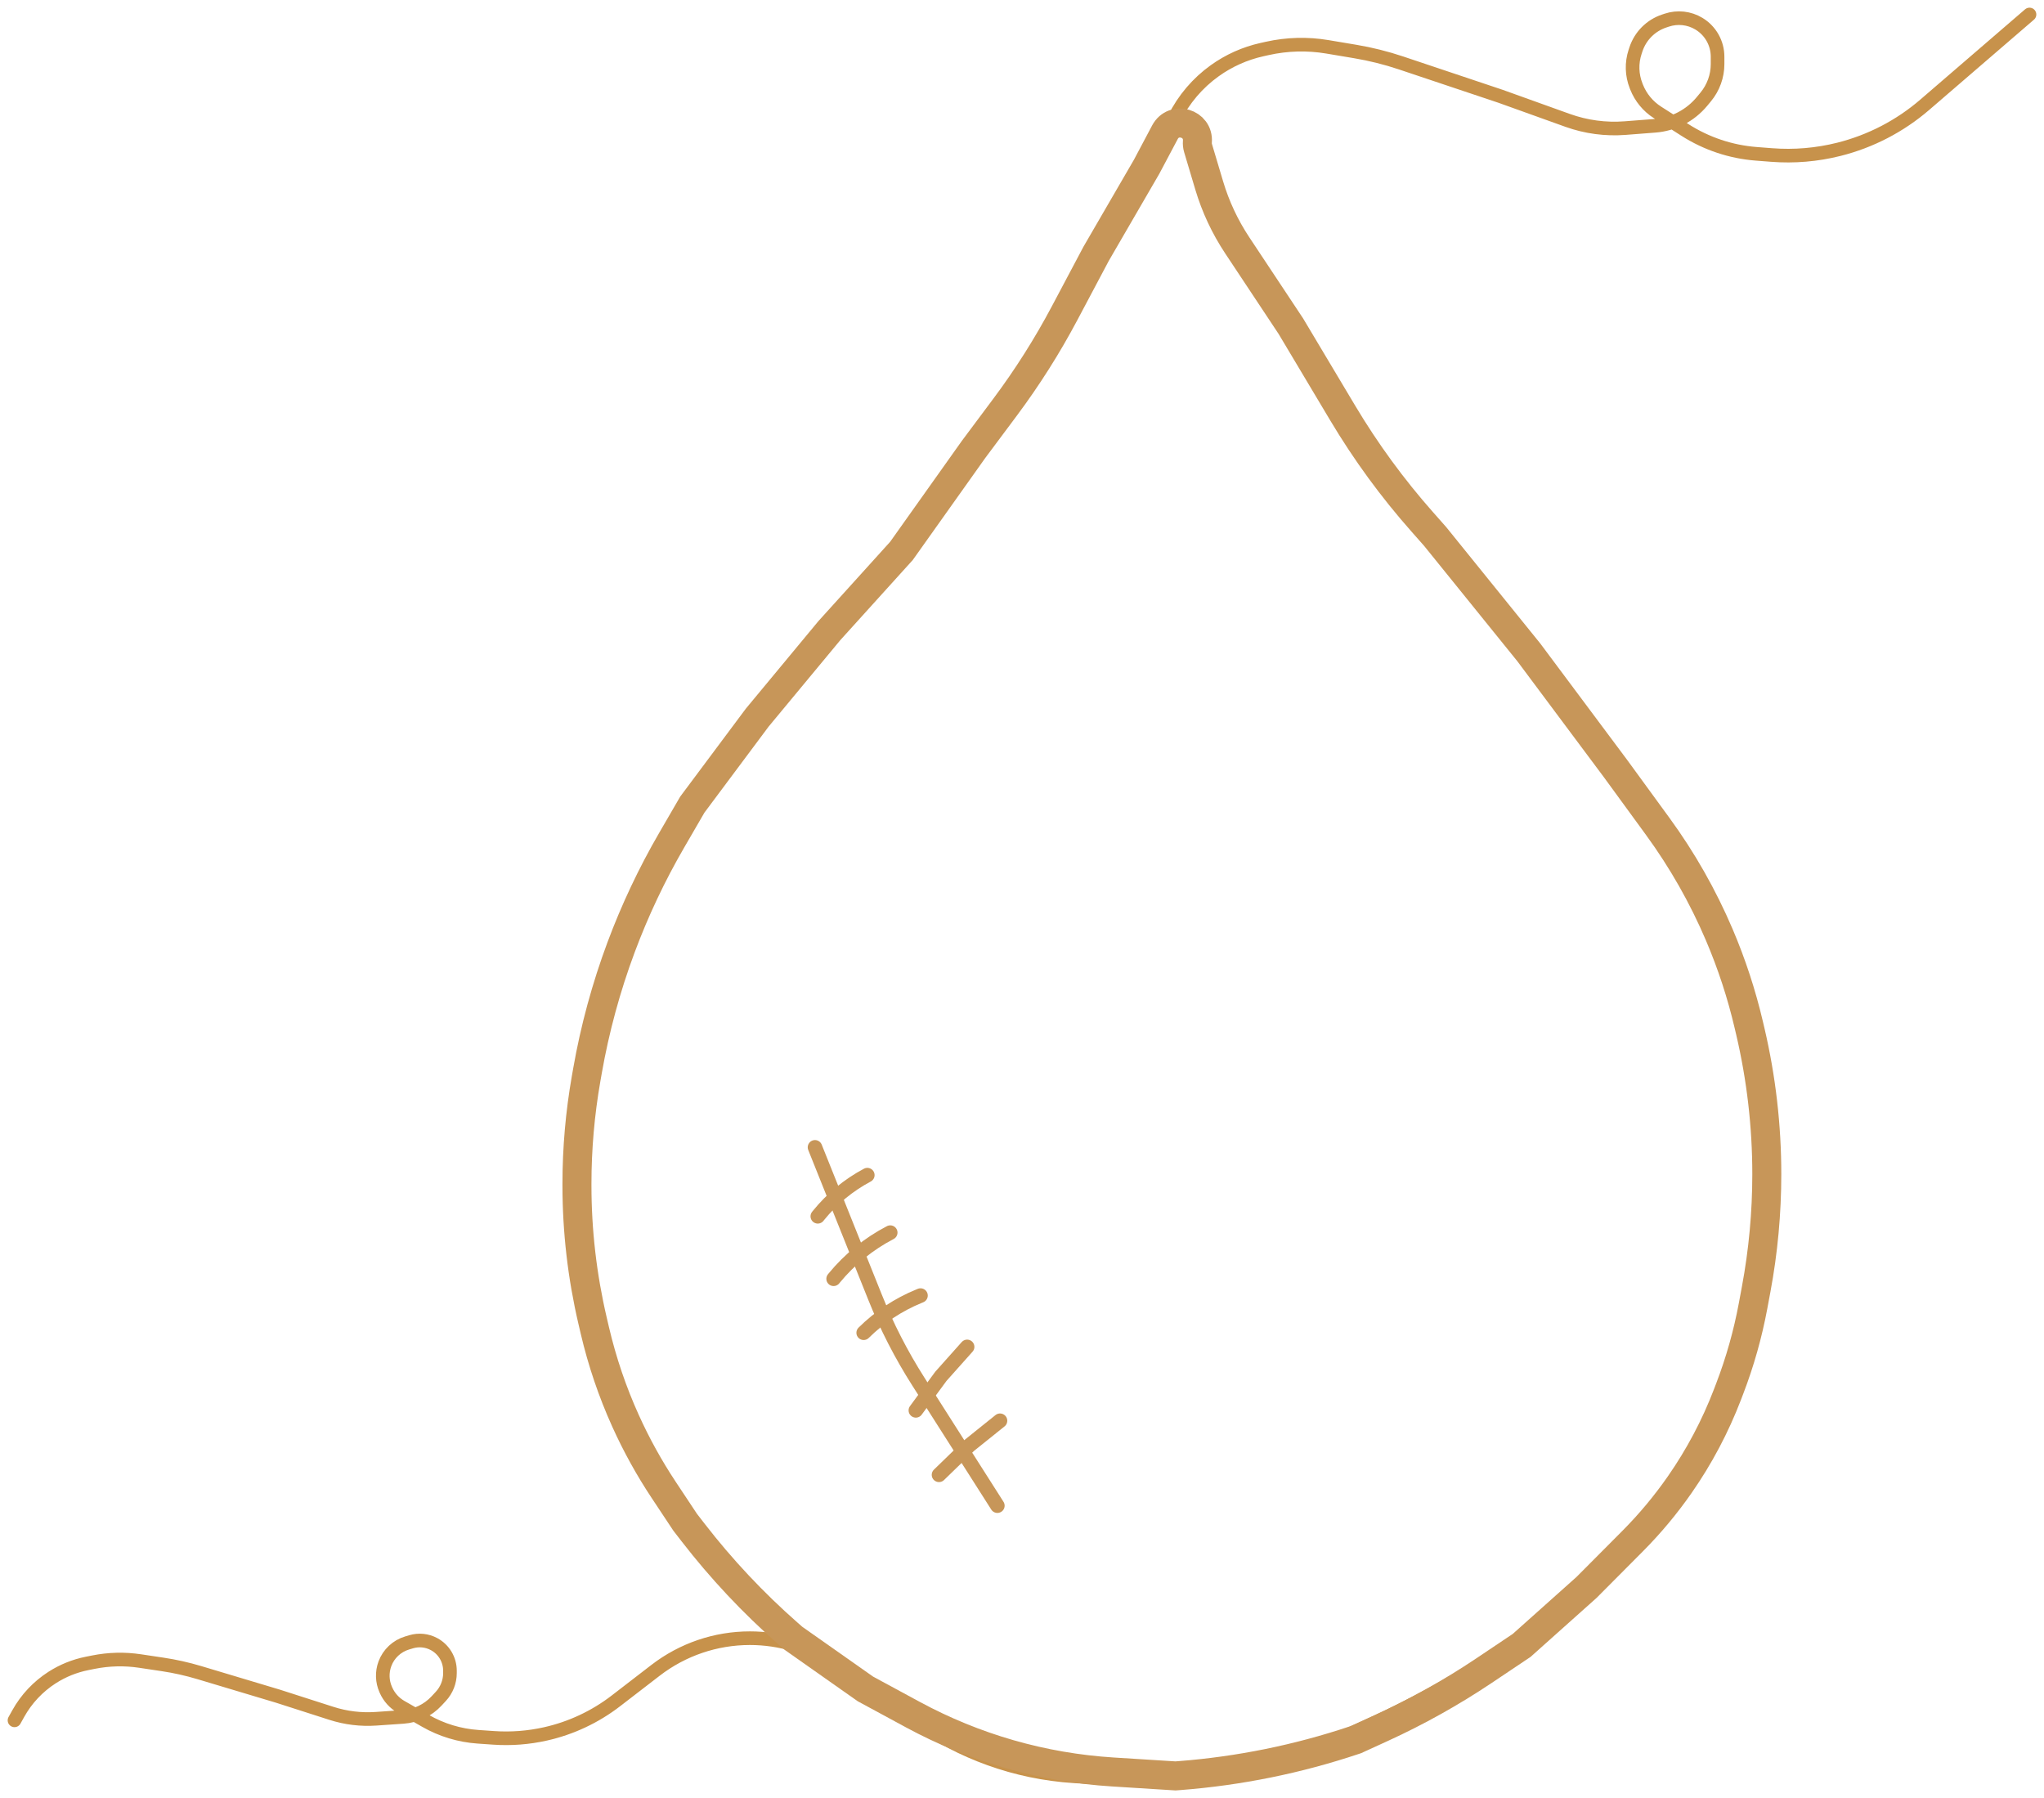
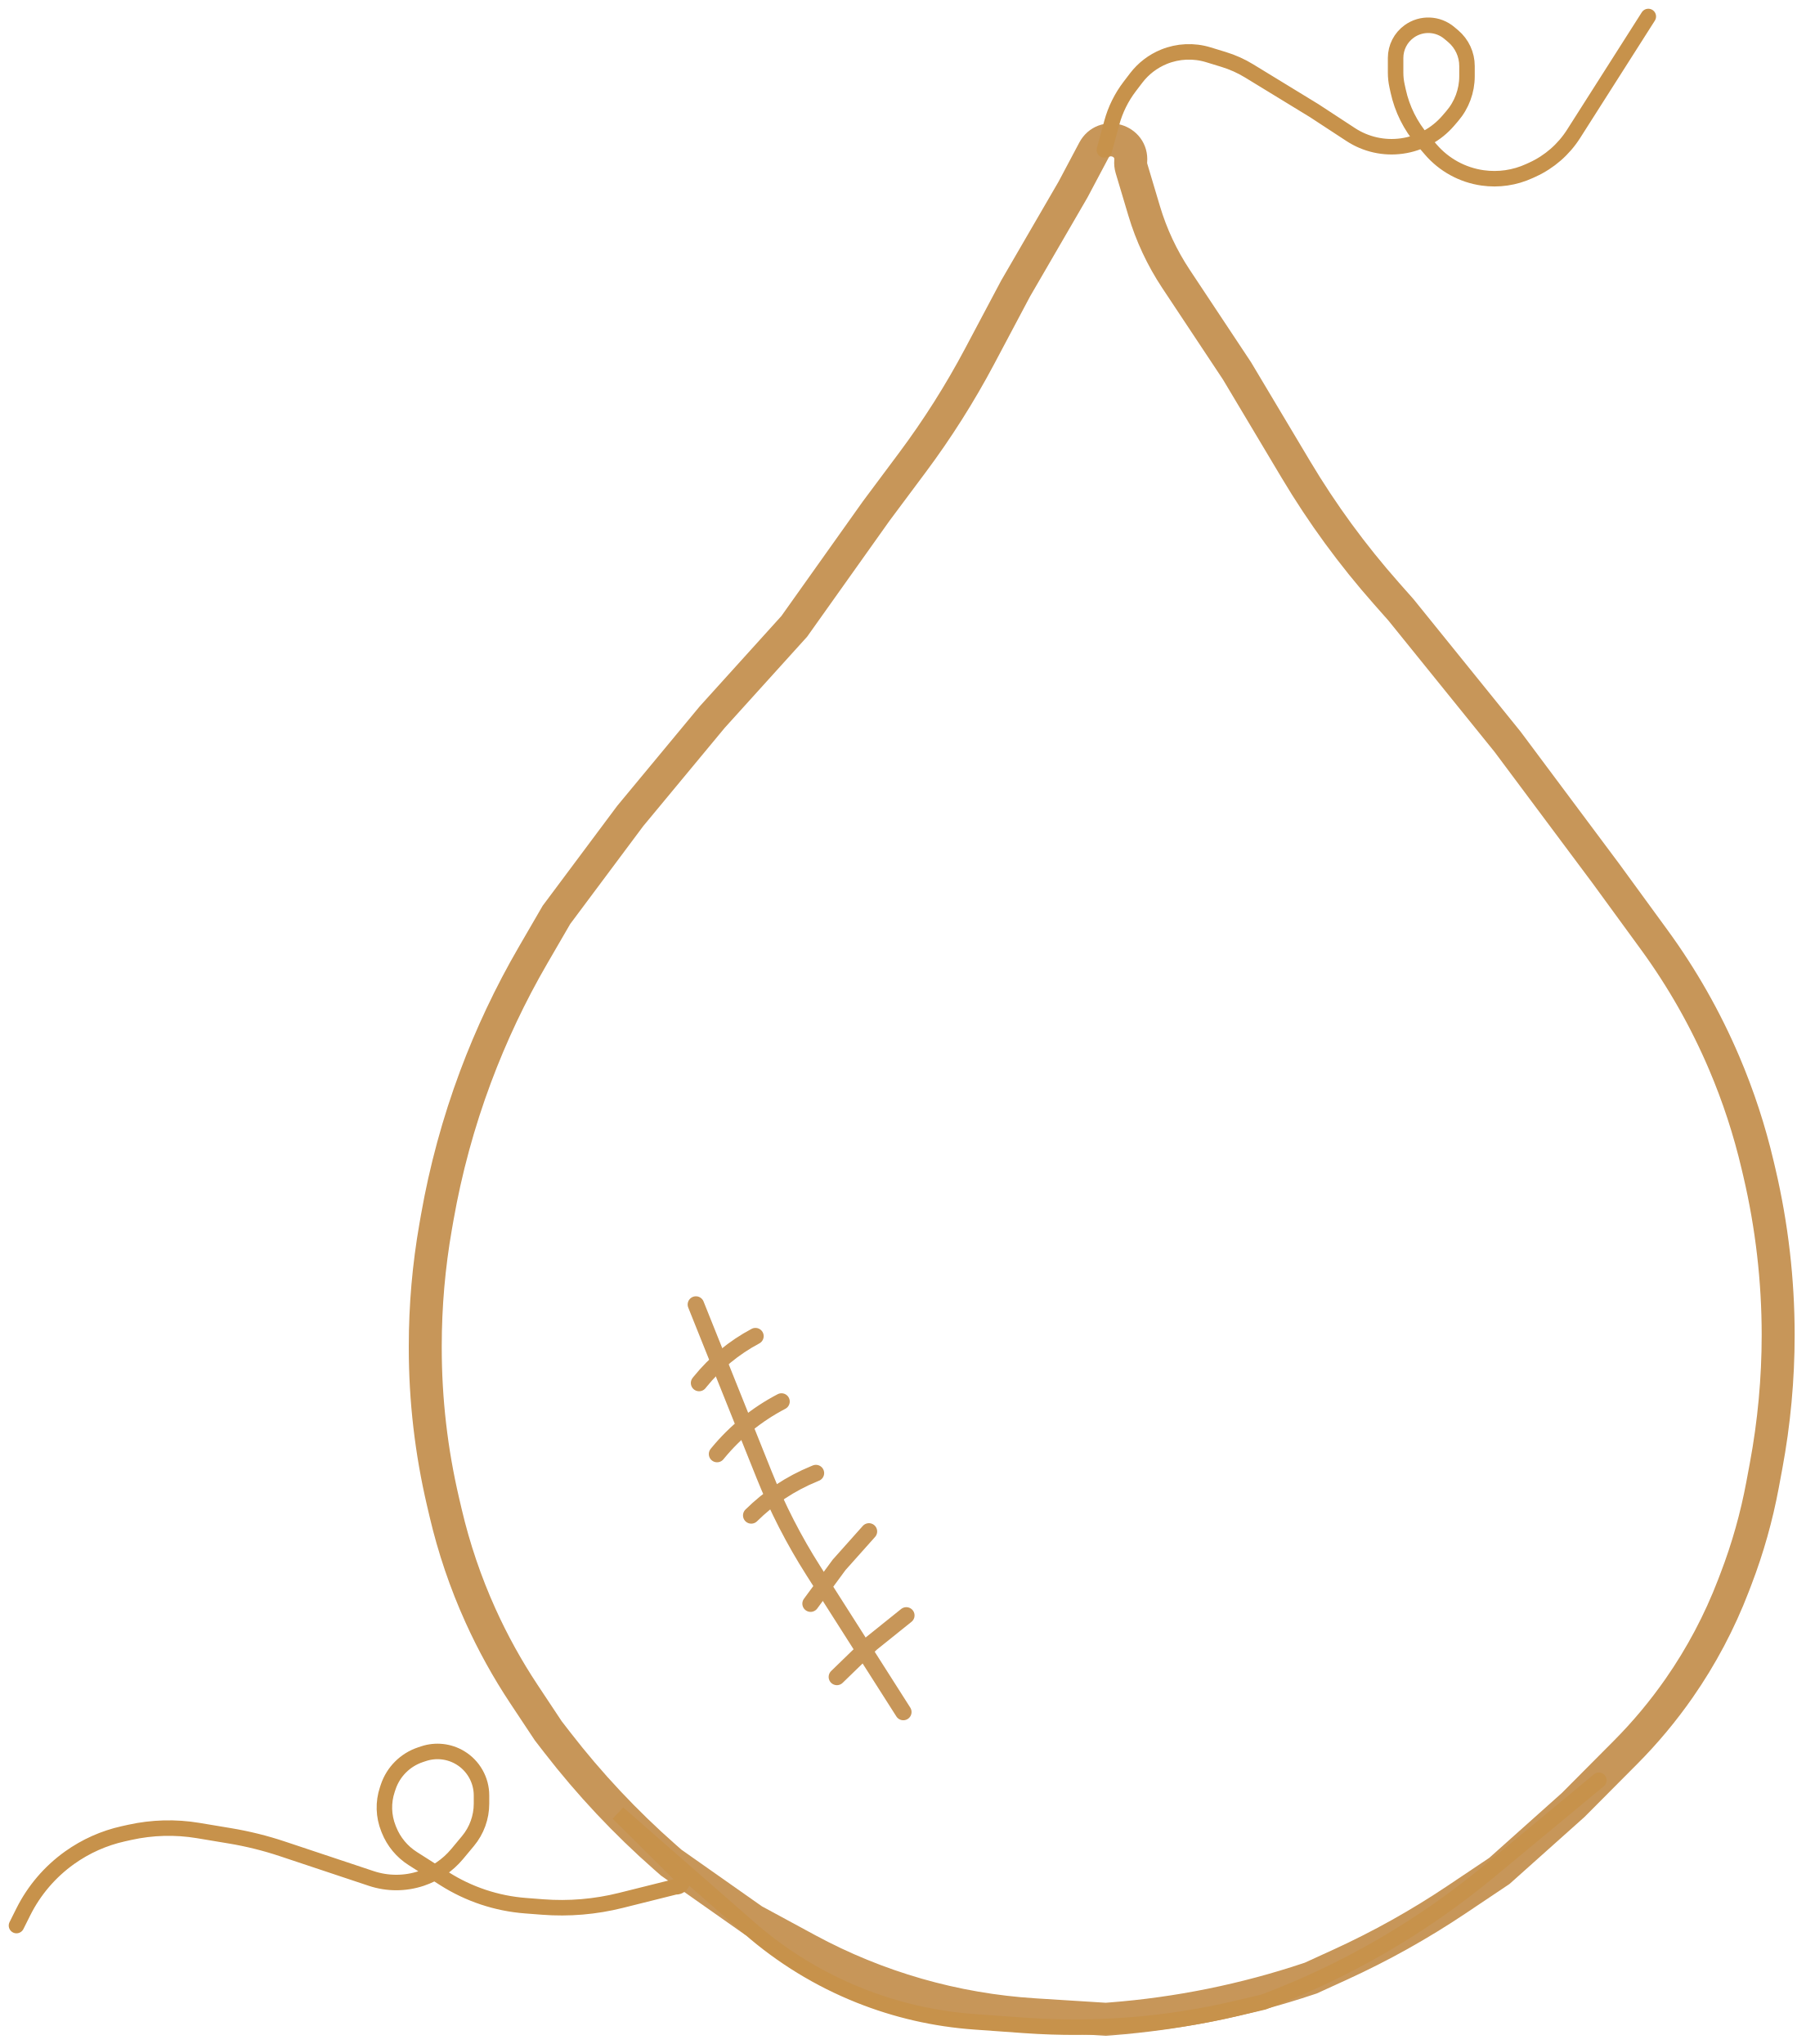
- <svg xmlns="http://www.w3.org/2000/svg" width="141" height="124" viewBox="0 0 141 124" fill="none">
-   <path d="M80.591 8.993L81.009 8.152C81.656 6.852 82.611 5.729 83.79 4.883V4.883C84.766 4.182 85.873 3.686 87.044 3.424L87.421 3.34C88.78 3.037 90.185 2.999 91.558 3.229L93.478 3.551C94.552 3.731 95.611 3.995 96.644 4.341L103.512 6.642L108.134 8.302C109.405 8.758 110.757 8.94 112.103 8.836L114.169 8.676C115.431 8.578 116.599 7.973 117.406 6.999L117.663 6.689C118.192 6.051 118.482 5.248 118.482 4.419V3.913C118.482 2.98 117.994 2.116 117.196 1.635V1.635C116.528 1.232 115.717 1.143 114.977 1.391L114.794 1.452C113.876 1.759 113.157 2.481 112.852 3.4L112.795 3.572C112.54 4.34 112.564 5.174 112.864 5.926L112.897 6.01C113.182 6.727 113.686 7.336 114.336 7.752L116.227 8.962C117.707 9.909 119.398 10.475 121.15 10.61L122.209 10.692C123.768 10.813 125.336 10.68 126.853 10.299V10.299C129.038 9.75 131.066 8.698 132.773 7.227L140 1" stroke="#C7924B" stroke-width="0.94" stroke-linecap="round" />
-   <path d="M1 118.667L1.257 118.205C1.819 117.195 2.622 116.34 3.594 115.715V115.715C4.331 115.243 5.149 114.912 6.007 114.741L6.443 114.654C7.504 114.442 8.593 114.415 9.663 114.576L11.206 114.807C12.065 114.935 12.914 115.125 13.746 115.374L19.172 117L22.86 118.184C23.854 118.503 24.898 118.63 25.939 118.558L27.818 118.428C28.696 118.367 29.518 117.974 30.116 117.329L30.41 117.012C30.814 116.576 31.039 116.003 31.039 115.408V115.243C31.039 114.478 30.619 113.773 29.945 113.41V113.41C29.458 113.147 28.887 113.089 28.358 113.248L28.084 113.33C27.376 113.542 26.808 114.074 26.552 114.767V114.767C26.338 115.344 26.358 115.981 26.608 116.543L26.629 116.591C26.844 117.073 27.207 117.475 27.665 117.737L29.359 118.706C30.465 119.338 31.699 119.712 32.97 119.8L34.05 119.875C35.251 119.958 36.456 119.866 37.63 119.602V119.602C39.395 119.206 41.053 118.428 42.487 117.323L45.223 115.215C47.087 113.779 49.374 113 51.728 113V113C52.764 113 53.794 113.151 54.787 113.448L54.859 113.47C56.03 113.821 57.136 114.362 58.132 115.07L63.154 118.644C64.729 119.765 66.451 120.665 68.27 121.319V121.319C70.141 121.992 72.098 122.398 74.082 122.525L76.364 122.672C79.755 122.89 83.161 122.643 86.486 121.94L87.779 121.667V121.667C91.727 120.336 95.543 118.645 99.181 116.616L104.468 113.667" stroke="#C7924B" stroke-width="0.94" stroke-linecap="round" />
-   <path d="M83.414 12.794L82.644 10.215C82.602 10.073 82.587 9.924 82.599 9.776C82.706 8.486 80.968 7.977 80.361 9.12L79.098 11.5L75.616 17.5L73.435 21.61C72.238 23.867 70.869 26.028 69.341 28.076L67.159 31L62.185 38L57.211 43.5L52.236 49.5L47.759 55.5L46.331 57.961C44.964 60.316 43.796 62.79 42.844 65.341C41.814 68.103 41.036 70.961 40.526 73.864L40.432 74.4C40.012 76.796 39.8 79.223 39.8 81.655V81.771C39.8 84.913 40.162 88.045 40.878 91.105L41.036 91.781C41.538 93.922 42.246 96.009 43.153 98.013C43.901 99.668 44.782 101.261 45.786 102.775L47.262 105L47.815 105.715C49.763 108.232 51.947 110.558 54.338 112.661L54.724 113L59.698 116.5L62.982 118.278C65.098 119.422 67.331 120.335 69.643 120.999C71.96 121.664 74.343 122.076 76.749 122.227L81.088 122.5L81.388 122.477C85.484 122.16 89.524 121.34 93.419 120.035L93.524 120L95.308 119.185C97.763 118.063 100.122 116.745 102.364 115.243L104.965 113.5L109.442 109.5L112.622 106.304C113.816 105.103 114.903 103.801 115.87 102.412C117.217 100.478 118.324 98.387 119.167 96.186L119.325 95.772C120.031 93.928 120.568 92.023 120.93 90.082L121.144 88.934C121.632 86.317 121.878 83.654 121.878 80.992C121.878 77.68 121.497 74.371 120.742 71.146L120.637 70.7C120.139 68.571 119.457 66.489 118.599 64.477C117.472 61.834 116.049 59.328 114.356 57.008L111.432 53L105.462 45L98.996 37L98.105 35.992C96.05 33.669 94.216 31.16 92.627 28.497L89.047 22.5L85.345 16.919C84.501 15.646 83.851 14.257 83.414 12.794Z" stroke="#C79659" stroke-width="2" stroke-linecap="round" />
-   <path d="M68.802 103.86L63.344 95.29C62.171 93.448 61.172 91.501 60.36 89.474L56.219 79.14" stroke="#C79659" stroke-linecap="round" />
-   <path d="M56.412 83.901L56.464 83.836C57.388 82.692 58.533 81.748 59.831 81.058V81.058" stroke="#C79659" stroke-linecap="round" />
-   <path d="M57.503 88.21L57.551 88.152C58.615 86.859 59.928 85.796 61.412 85.023V85.023" stroke="#C79659" stroke-linecap="round" />
-   <path d="M59.577 91.933V91.933C60.67 90.852 61.964 89.995 63.387 89.412L63.5 89.365" stroke="#C79659" stroke-linecap="round" />
-   <path d="M63.177 97.286L64.906 94.934L66.716 92.905" stroke="#C79659" stroke-linecap="round" />
-   <path d="M64.773 101.732L66.866 99.7L68.984 98" stroke="#C79659" stroke-linecap="round" />
+ <svg xmlns="http://www.w3.org/2000/svg" width="109" height="124" viewBox="0 0 109 124" fill="none">
+   <path d="M69.414 12.794L68.644 10.215C68.602 10.073 68.587 9.924 68.599 9.776C68.706 8.486 66.968 7.977 66.361 9.12L65.098 11.5L61.616 17.5L59.435 21.61C58.238 23.867 56.869 26.028 55.341 28.076L53.16 31L48.185 38L43.211 43.5L38.236 49.5L33.759 55.5L32.331 57.961C30.964 60.316 29.796 62.79 28.844 65.341C27.814 68.103 27.036 70.961 26.526 73.864L26.432 74.4C26.012 76.796 25.8 79.223 25.8 81.655V81.771C25.8 84.913 26.162 88.045 26.878 91.105L27.036 91.781C27.538 93.922 28.246 96.009 29.152 98.013C29.901 99.668 30.782 101.261 31.786 102.775L33.262 105L33.815 105.715C35.763 108.232 37.947 110.558 40.338 112.661L40.724 113L45.698 116.5L48.982 118.278C51.098 119.422 53.331 120.335 55.643 120.999C57.96 121.664 60.343 122.076 62.749 122.227L67.088 122.5L67.388 122.477C71.484 122.16 75.524 121.34 79.419 120.035L79.524 120L81.308 119.185C83.763 118.063 86.122 116.745 88.364 115.243L90.965 113.5L95.442 109.5L98.622 106.304C99.816 105.103 100.903 103.801 101.87 102.412C103.217 100.478 104.324 98.387 105.167 96.186L105.325 95.772C106.031 93.928 106.568 92.023 106.93 90.082L107.144 88.934C107.632 86.317 107.878 83.654 107.878 80.992C107.878 77.68 107.497 74.371 106.742 71.146L106.637 70.7C106.139 68.571 105.457 66.489 104.599 64.477C103.472 61.834 102.049 59.328 100.356 57.008L97.432 53L91.462 45L84.996 37L84.105 35.992C82.05 33.669 80.216 31.16 78.627 28.497L75.047 22.5L71.345 16.919C70.501 15.646 69.851 14.257 69.414 12.794Z" stroke="#C79659" stroke-width="2" stroke-linecap="round" />
+   <path d="M54.802 103.86L49.344 95.29C48.171 93.448 47.172 91.501 46.36 89.474L42.219 79.14" stroke="#C79659" stroke-linecap="round" />
+   <path d="M42.412 83.901L42.464 83.836C43.388 82.692 44.533 81.748 45.831 81.058V81.058" stroke="#C79659" stroke-linecap="round" />
+   <path d="M43.503 88.21L43.551 88.152C44.615 86.859 45.928 85.796 47.412 85.023V85.023" stroke="#C79659" stroke-linecap="round" />
+   <path d="M45.577 91.933V91.933C46.67 90.852 47.964 89.995 49.387 89.412L49.5 89.365" stroke="#C79659" stroke-linecap="round" />
+   <path d="M49.177 97.286L50.906 94.934L52.716 92.905" stroke="#C79659" stroke-linecap="round" />
+   <path d="M50.773 101.732L52.866 99.7L54.984 98" stroke="#C79659" stroke-linecap="round" />
+   <path d="M67 9.095L67.45 7.446C67.668 6.648 68.038 5.9 68.54 5.243L68.934 4.727C69.369 4.158 69.949 3.715 70.613 3.444V3.444C71.469 3.095 72.42 3.052 73.305 3.322L74.236 3.607C74.78 3.773 75.301 4.007 75.786 4.304L79.732 6.714L81.944 8.162C82.863 8.764 83.97 9.011 85.058 8.857V8.857C86.147 8.704 87.144 8.159 87.861 7.325L88.103 7.043C88.682 6.37 89 5.512 89 4.625V4.003C89 3.307 88.693 2.645 88.161 2.195L87.931 2.001C87.236 1.413 86.23 1.374 85.492 1.907V1.907C84.975 2.279 84.669 2.877 84.669 3.514V4.407C84.669 4.675 84.698 4.941 84.755 5.202L84.825 5.523C85.064 6.618 85.571 7.636 86.3 8.486L86.797 9.065C87.603 10.005 88.724 10.619 89.95 10.792V10.792C90.913 10.928 91.895 10.785 92.78 10.379L92.978 10.289C94 9.821 94.865 9.067 95.468 8.119L100 1" stroke="#C7924B" stroke-width="0.94" stroke-linecap="round" />
+   <path d="M1 116.815L1.416 115.982C2.069 114.676 3.032 113.55 4.22 112.701V112.701C5.198 112.003 6.307 111.508 7.48 111.247L7.867 111.161C9.232 110.858 10.643 110.82 12.022 111.05L13.953 111.372C15.034 111.552 16.098 111.816 17.137 112.163L22.517 113.956C23.506 114.286 24.574 114.286 25.562 113.956V113.956C26.411 113.673 27.165 113.159 27.738 112.471L28.39 111.688C28.921 111.051 29.212 110.248 29.212 109.418V108.923C29.212 107.985 28.72 107.115 27.915 106.632V106.632C27.246 106.231 26.435 106.142 25.695 106.389L25.509 106.451C24.584 106.759 23.858 107.485 23.55 108.41L23.497 108.569C23.24 109.339 23.265 110.175 23.567 110.929L23.6 111.012C23.886 111.728 24.39 112.335 25.04 112.749L26.953 113.966C28.436 114.91 30.129 115.475 31.882 115.609L32.919 115.689C34.512 115.812 36.115 115.677 37.666 115.289L40.919 114.476C40.951 114.468 40.983 114.464 41.016 114.464V114.464C41.373 114.464 41.552 114.031 41.299 113.779L37.5 110L45.452 116.958C47.431 118.69 49.688 120.073 52.13 121.049V121.049C54.359 121.941 56.714 122.482 59.11 122.653L62.152 122.871C66.466 123.179 70.802 122.832 75.012 121.841L76.653 121.455V121.455C81.634 119.587 86.267 116.9 90.362 113.505L97 108" stroke="#C7924B" stroke-width="0.94" stroke-linecap="round" />
</svg>
